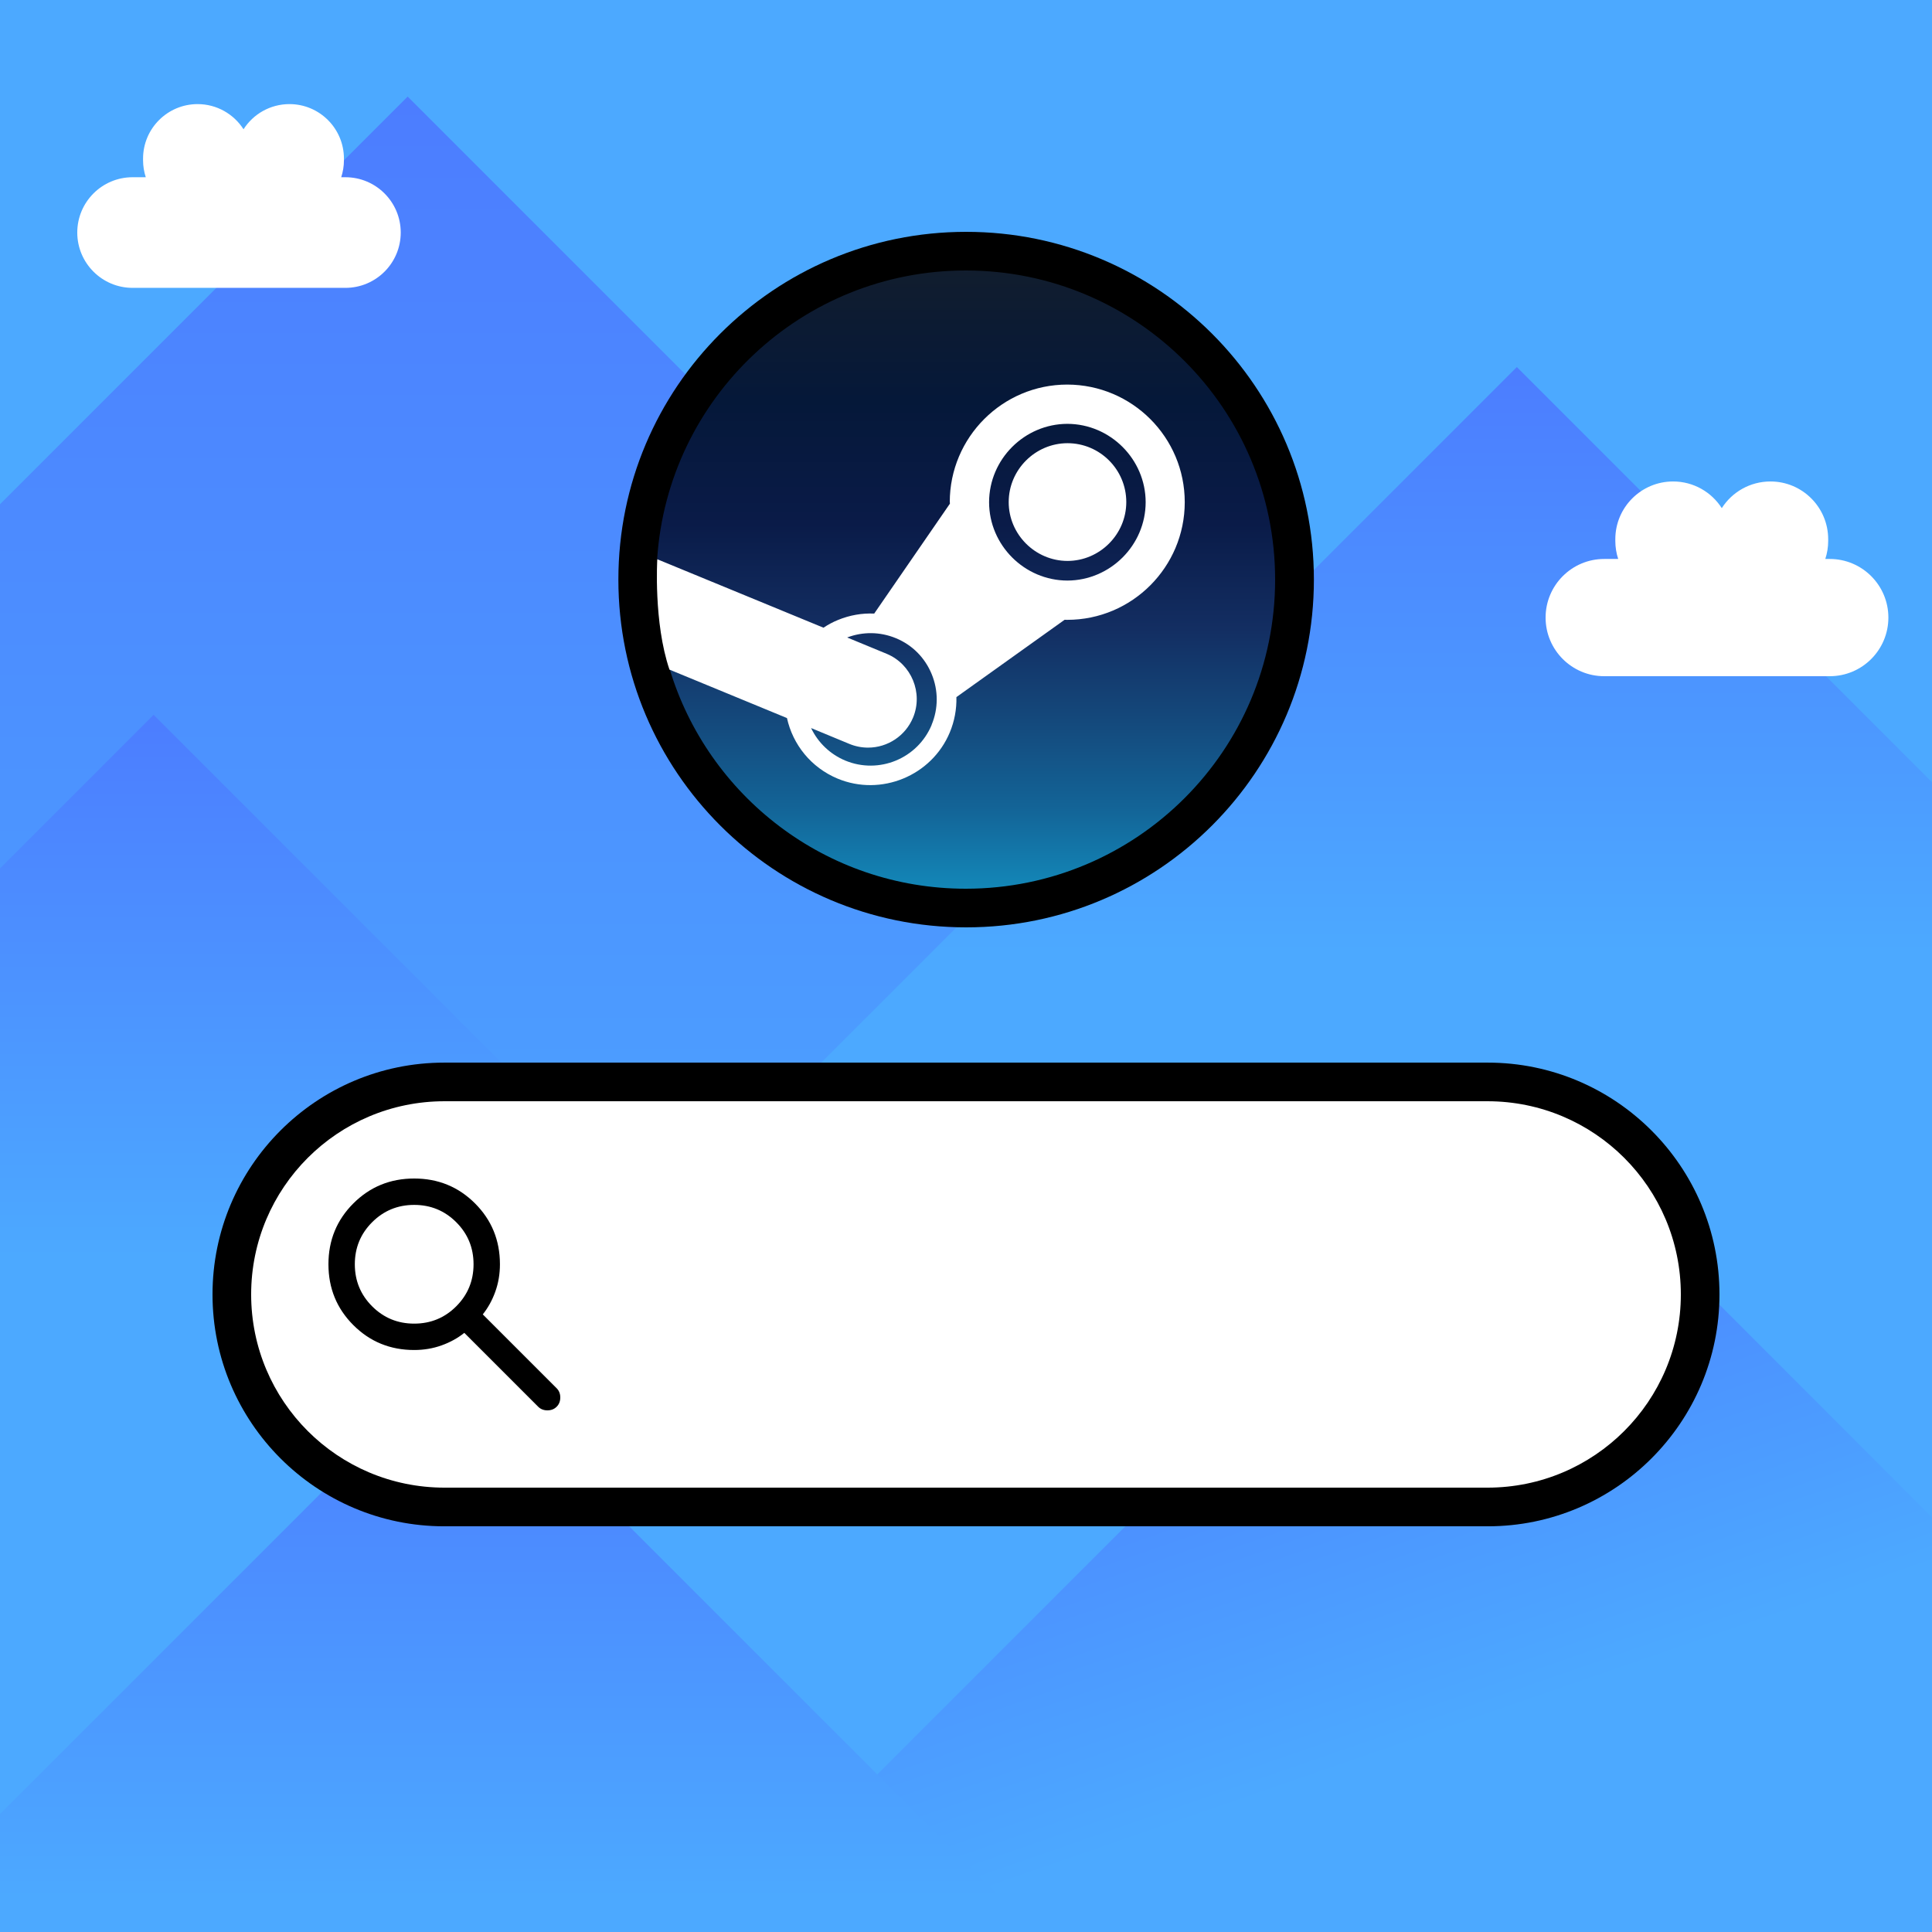
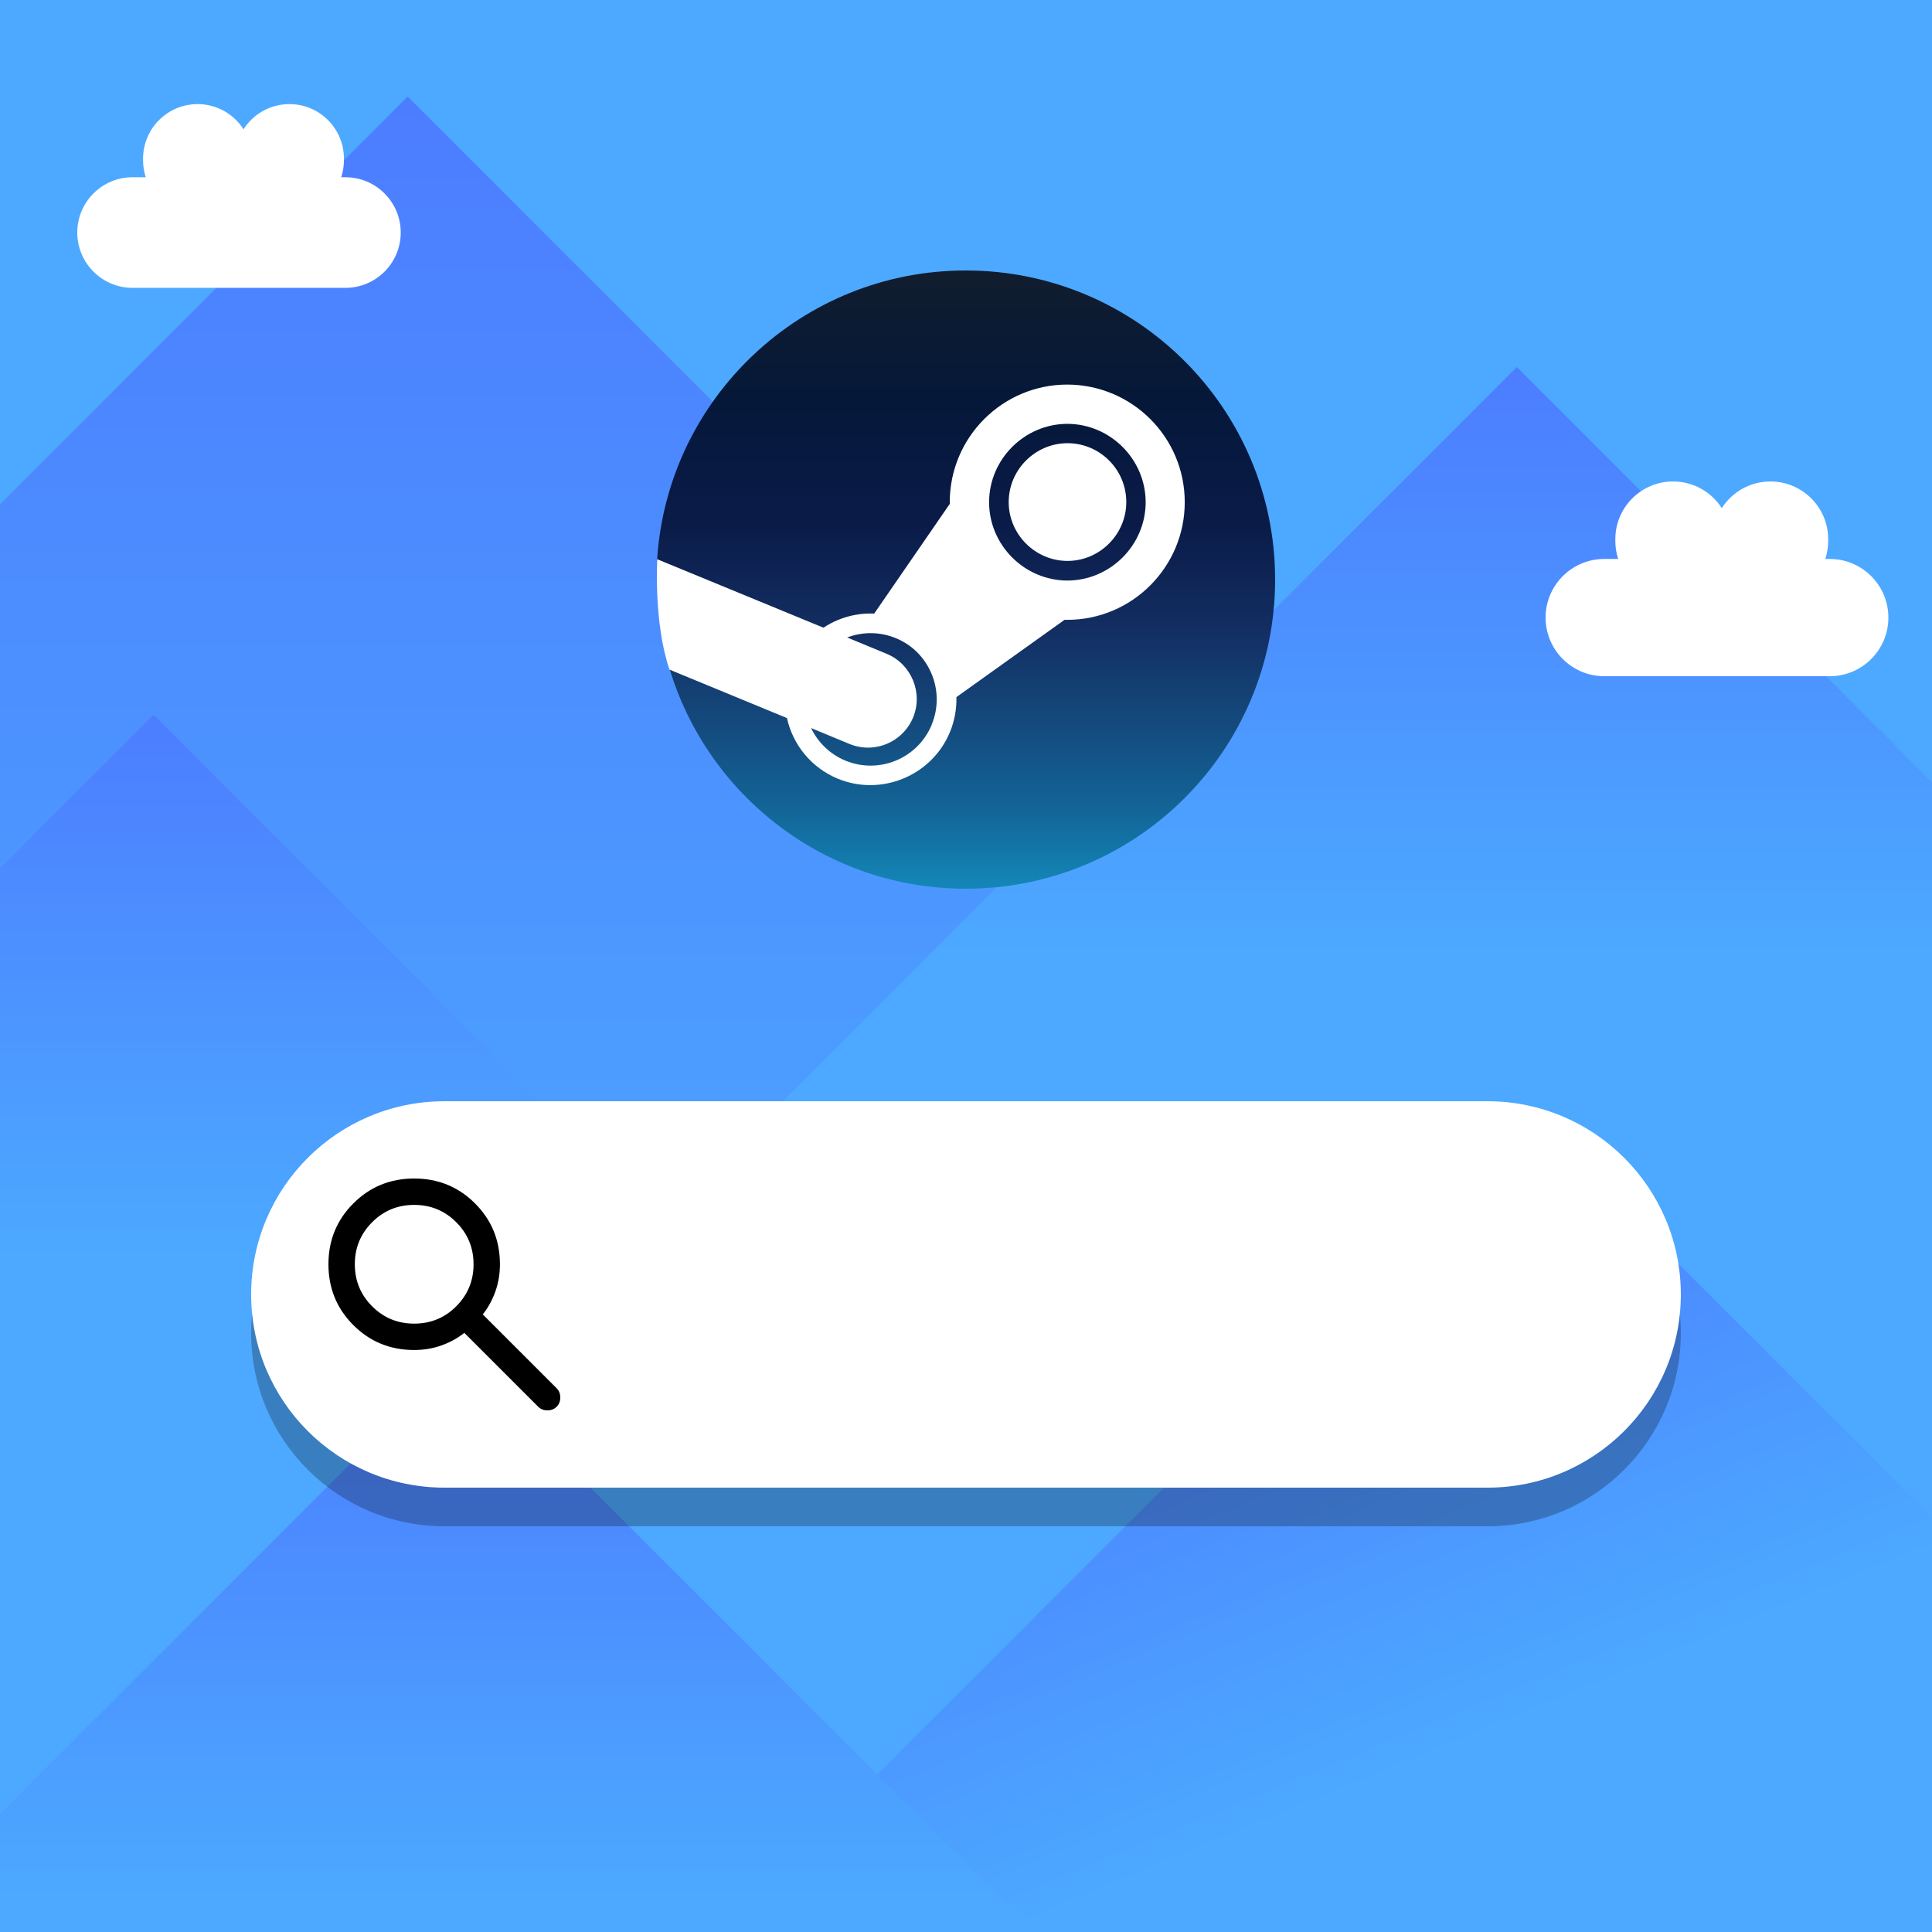
<svg xmlns="http://www.w3.org/2000/svg" width="100%" height="100%" viewBox="0 0 100 100" version="1.1" xml:space="preserve" style="fill-rule:evenodd;clip-rule:evenodd;stroke-linejoin:round;stroke-miterlimit:2;">
  <g id="Background" transform="matrix(0.412391,0,0,0.682116,-77.723,-77.303)">
    <g>
      <g id="Steam-Button">
        <g id="Background1">
          <g id="Background2">
            <rect x="188.469" y="113.328" width="242.489" height="146.603" style="fill:rgb(76,169,255);" />
            <g transform="matrix(2.77564,-1.67809,2.77564,1.67809,-3163.3,1382.58)">
              <rect x="933" y="237" width="56" height="56" style="fill:url(#_Linear1);" />
              <g transform="matrix(0.146267,0.146267,-0.192405,0.192405,874.035,29.8646)">
                <path d="M1090.8,249L1091.45,249C1096.17,249 1100,251.913 1100,255.5C1100,259.087 1096.17,262 1091.45,262L1058.55,262C1053.83,262 1050,259.087 1050,255.5C1050,251.913 1053.83,249 1058.55,249L1060.59,249C1060.32,248.372 1060.17,247.7 1060.17,247.003L1060.17,246.811C1060.17,243.276 1063.95,240.407 1068.6,240.407C1071.58,240.407 1074.2,241.586 1075.7,243.364C1077.19,241.586 1079.82,240.407 1082.8,240.407C1087.45,240.407 1091.22,243.276 1091.22,246.811L1091.22,247.003C1091.22,247.7 1091.07,248.372 1090.8,249Z" style="fill:white;" />
              </g>
            </g>
            <g transform="matrix(2.24182,-1.35536,2.24182,1.35536,-2369.62,1160.41)">
              <rect x="933" y="237" width="56" height="56" style="fill:url(#_Linear2);" />
              <g transform="matrix(0.191912,0.191912,-0.252448,0.252448,845.784,-21.1898)">
                <path d="M1090.8,249L1091.45,249C1096.17,249 1100,251.913 1100,255.5C1100,259.087 1096.17,262 1091.45,262L1058.55,262C1053.83,262 1050,259.087 1050,255.5C1050,251.913 1053.83,249 1058.55,249L1060.59,249C1060.32,248.372 1060.17,247.7 1060.17,247.003L1060.17,246.811C1060.17,243.276 1063.95,240.407 1068.6,240.407C1071.58,240.407 1074.2,241.586 1075.7,243.364C1077.19,241.586 1079.82,240.407 1082.8,240.407C1087.45,240.407 1091.22,243.276 1091.22,246.811L1091.22,247.003C1091.22,247.7 1091.07,248.372 1090.8,249Z" style="fill:white;" />
              </g>
            </g>
            <g transform="matrix(1.55687,-0.941248,1.55687,0.941248,-1700.97,875.389)">
              <rect x="933" y="237" width="56" height="56" style="fill:url(#_Linear3);" />
              <g transform="matrix(1.06953,1.62044e-16,1.6225e-16,0.986093,-29.425,75.174)">
                <rect x="933" y="237" width="56" height="56" style="fill:url(#_Linear4);" />
              </g>
              <g transform="matrix(1,0,0,1,-13.5419,38.1164)">
                <rect x="933" y="237" width="56" height="56" style="fill:url(#_Linear5);" />
              </g>
            </g>
          </g>
          <g id="Search" transform="matrix(1,0,0,1,0,21.9904)">
-             <g transform="matrix(29.9069,0,0,5.86412,-348.239,-147.625)">
-               <g transform="matrix(1.58108,0,0,1.5,-4.87837,-33.9998)">
-                 <path d="M19,61C19,62.104 18.724,63 18.385,63L15.615,63C15.276,63 15,62.104 15,61C15,59.896 15.276,59 15.615,59L18.385,59C18.724,59 19,59.896 19,61Z" />
-               </g>
-               <g transform="matrix(1.5,0,0,1.25,-3.5,-18.75)">
+             <g transform="matrix(44.8603,0,0,7.33015,-452.913,-257.577)">
+               <g>
+                 <g transform="matrix(1,0,0,1,0,0.399999)">
+                   <path d="M19,61C19,62.104 18.758,63 18.459,63L15.541,63C15.242,63 15,62.104 15,61C15,59.896 15.242,59 15.541,59L18.459,59C18.758,59 19,59.896 19,61Z" style="fill-opacity:0.25;" />
+                 </g>
                <path d="M19,61C19,62.104 18.758,63 18.459,63L15.541,63C15.242,63 15,62.104 15,61C15,59.896 15.242,59 15.541,59L18.459,59C18.758,59 19,59.896 19,61Z" style="fill:white;" />
              </g>
            </g>
            <g id="Steam" transform="matrix(0.914286,0,0,0.914286,26.5465,-22.4162)">
              <g transform="matrix(1.32696,0,0,0.801733,267.278,146.867)">
-                 <g transform="matrix(11.9923,0,0,12,-435.706,-184)">
-                   <circle cx="39" cy="18" r="3" />
-                 </g>
                <path d="M1.305,41.202C5.259,54.386 17.488,64 31.959,64C49.632,64 63.959,49.673 63.959,32C63.959,14.327 49.632,0 31.959,0C15.001,0 1.124,13.193 0.028,29.874C2.102,33.351 2.907,35.502 1.303,41.202L1.305,41.202Z" style="fill:url(#_Linear6);fill-rule:nonzero;" />
              </g>
              <g transform="matrix(1.32696,0,0,0.801733,267.278,146.867)">
                <path d="M30.31,23.985L30.313,24.143L22.483,35.518C21.215,35.46 19.943,35.683 18.735,36.18C18.209,36.394 17.707,36.662 17.237,36.98L0.042,29.893C0.042,29.893 -0.356,36.439 1.302,41.317L13.458,46.333C14.058,49.061 15.938,51.453 18.7,52.603C23.194,54.47 28.43,52.313 30.303,47.821C30.786,46.664 31.019,45.418 30.987,44.165L42.18,36.16L42.455,36.165C49.16,36.165 54.61,30.699 54.61,23.985C54.61,17.271 49.17,11.825 42.455,11.811C35.753,11.811 30.3,17.271 30.3,23.985L30.31,23.985ZM28.43,47.035C26.976,50.535 22.964,52.182 19.477,50.729C17.93,50.079 16.675,48.882 15.953,47.367L19.91,49.007C20.524,49.262 21.182,49.394 21.847,49.394C23.879,49.394 25.721,48.165 26.501,46.288C27.565,43.733 26.34,40.754 23.786,39.687L19.686,37.992C21.264,37.392 23.058,37.372 24.736,38.069C26.436,38.772 27.736,40.096 28.432,41.789C29.128,43.482 29.124,45.349 28.422,47.035M42.466,32.1C38.022,32.088 34.372,28.431 34.368,23.987C34.373,19.544 38.023,15.888 42.466,15.876C46.91,15.887 50.561,19.543 50.566,23.987C50.562,28.431 46.91,32.089 42.466,32.1M36.398,23.974C36.395,20.635 39.139,17.884 42.478,17.879C45.833,17.879 48.562,20.609 48.562,23.974C48.564,27.314 45.818,30.064 42.478,30.067C39.139,30.062 36.395,27.313 36.397,23.974L36.398,23.974Z" style="fill:white;fill-rule:nonzero;" />
              </g>
            </g>
            <g transform="matrix(0.041392,0,0,0.0250246,215.026,201.786)">
              <path d="M614.334,-320C541.667,-320 480.167,-345.167 429.834,-395.5C379.501,-445.833 354.334,-507.333 354.334,-580C354.334,-652.667 379.501,-714.167 429.834,-764.5C480.167,-814.833 541.667,-840 614.334,-840C687.001,-840 748.501,-814.833 798.834,-764.5C849.167,-714.167 874.334,-652.667 874.334,-580C874.334,-550.667 869.667,-523 860.334,-497C851.001,-471 838.334,-448 822.334,-428L1046.33,-204C1053.67,-196.667 1057.33,-187.333 1057.33,-176C1057.33,-164.667 1053.67,-155.333 1046.33,-148C1039,-140.667 1029.67,-137 1018.33,-137C1007,-137 997.667,-140.667 990.334,-148L766.334,-372C746.334,-356 723.334,-343.333 697.334,-334C671.334,-324.667 643.667,-320 614.334,-320ZM614.334,-400C664.334,-400 706.834,-417.5 741.834,-452.5C776.834,-487.5 794.334,-530 794.334,-580C794.334,-630 776.834,-672.5 741.834,-707.5C706.834,-742.5 664.334,-760 614.334,-760C564.334,-760 521.834,-742.5 486.834,-707.5C451.834,-672.5 434.334,-630 434.334,-580C434.334,-530 451.834,-487.5 486.834,-452.5C521.834,-417.5 564.334,-400 614.334,-400Z" style="fill-rule:nonzero;" />
            </g>
          </g>
        </g>
      </g>
    </g>
  </g>
  <defs>
    <linearGradient id="_Linear1" x1="0" y1="0" x2="1" y2="0" gradientUnits="userSpaceOnUse" gradientTransform="matrix(-31.0561,31.0561,-31.0561,-31.0561,989,237)">
      <stop offset="0" style="stop-color:rgb(76,125,255);stop-opacity:1" />
      <stop offset="1" style="stop-color:rgb(76,169,255);stop-opacity:1" />
    </linearGradient>
    <linearGradient id="_Linear2" x1="0" y1="0" x2="1" y2="0" gradientUnits="userSpaceOnUse" gradientTransform="matrix(-16.4532,16.4532,-16.4532,-16.4532,989,237)">
      <stop offset="0" style="stop-color:rgb(76,125,255);stop-opacity:1" />
      <stop offset="1" style="stop-color:rgb(76,169,255);stop-opacity:1" />
    </linearGradient>
    <linearGradient id="_Linear3" x1="0" y1="0" x2="1" y2="0" gradientUnits="userSpaceOnUse" gradientTransform="matrix(-21.9012,21.9012,-21.9012,-21.9012,989,237)">
      <stop offset="0" style="stop-color:rgb(76,125,255);stop-opacity:1" />
      <stop offset="1" style="stop-color:rgb(76,169,255);stop-opacity:1" />
    </linearGradient>
-     <linearGradient id="_Linear4" x1="0" y1="0" x2="1" y2="-0.07" gradientUnits="userSpaceOnUse" gradientTransform="matrix(-16.3609,26.6353,-26.6353,-16.3609,989,237)">
+     <linearGradient id="_Linear4" x1="0" y1="0" x2="1" y2="-0.064" gradientUnits="userSpaceOnUse" gradientTransform="matrix(-14.5035,27.7762,-27.7762,-14.5035,989,237)">
      <stop offset="0" style="stop-color:rgb(76,125,255);stop-opacity:1" />
      <stop offset="1" style="stop-color:rgb(76,169,255);stop-opacity:1" />
    </linearGradient>
    <linearGradient id="_Linear5" x1="0" y1="0" x2="1" y2="0" gradientUnits="userSpaceOnUse" gradientTransform="matrix(-21.9012,21.9012,-21.9012,-21.9012,989,237)">
      <stop offset="0" style="stop-color:rgb(76,125,255);stop-opacity:1" />
      <stop offset="1" style="stop-color:rgb(76,169,255);stop-opacity:1" />
    </linearGradient>
    <linearGradient id="_Linear6" x1="0" y1="0" x2="1" y2="0" gradientUnits="userSpaceOnUse" gradientTransform="matrix(3.91887e-15,64,-64,3.91887e-15,31.9935,0)">
      <stop offset="0" style="stop-color:rgb(17,29,46);stop-opacity:1" />
      <stop offset="0.21" style="stop-color:rgb(5,24,57);stop-opacity:1" />
      <stop offset="0.41" style="stop-color:rgb(10,27,72);stop-opacity:1" />
      <stop offset="0.58" style="stop-color:rgb(19,46,98);stop-opacity:1" />
      <stop offset="0.74" style="stop-color:rgb(20,75,126);stop-opacity:1" />
      <stop offset="0.87" style="stop-color:rgb(19,100,151);stop-opacity:1" />
      <stop offset="1" style="stop-color:rgb(19,135,184);stop-opacity:1" />
    </linearGradient>
  </defs>
</svg>
